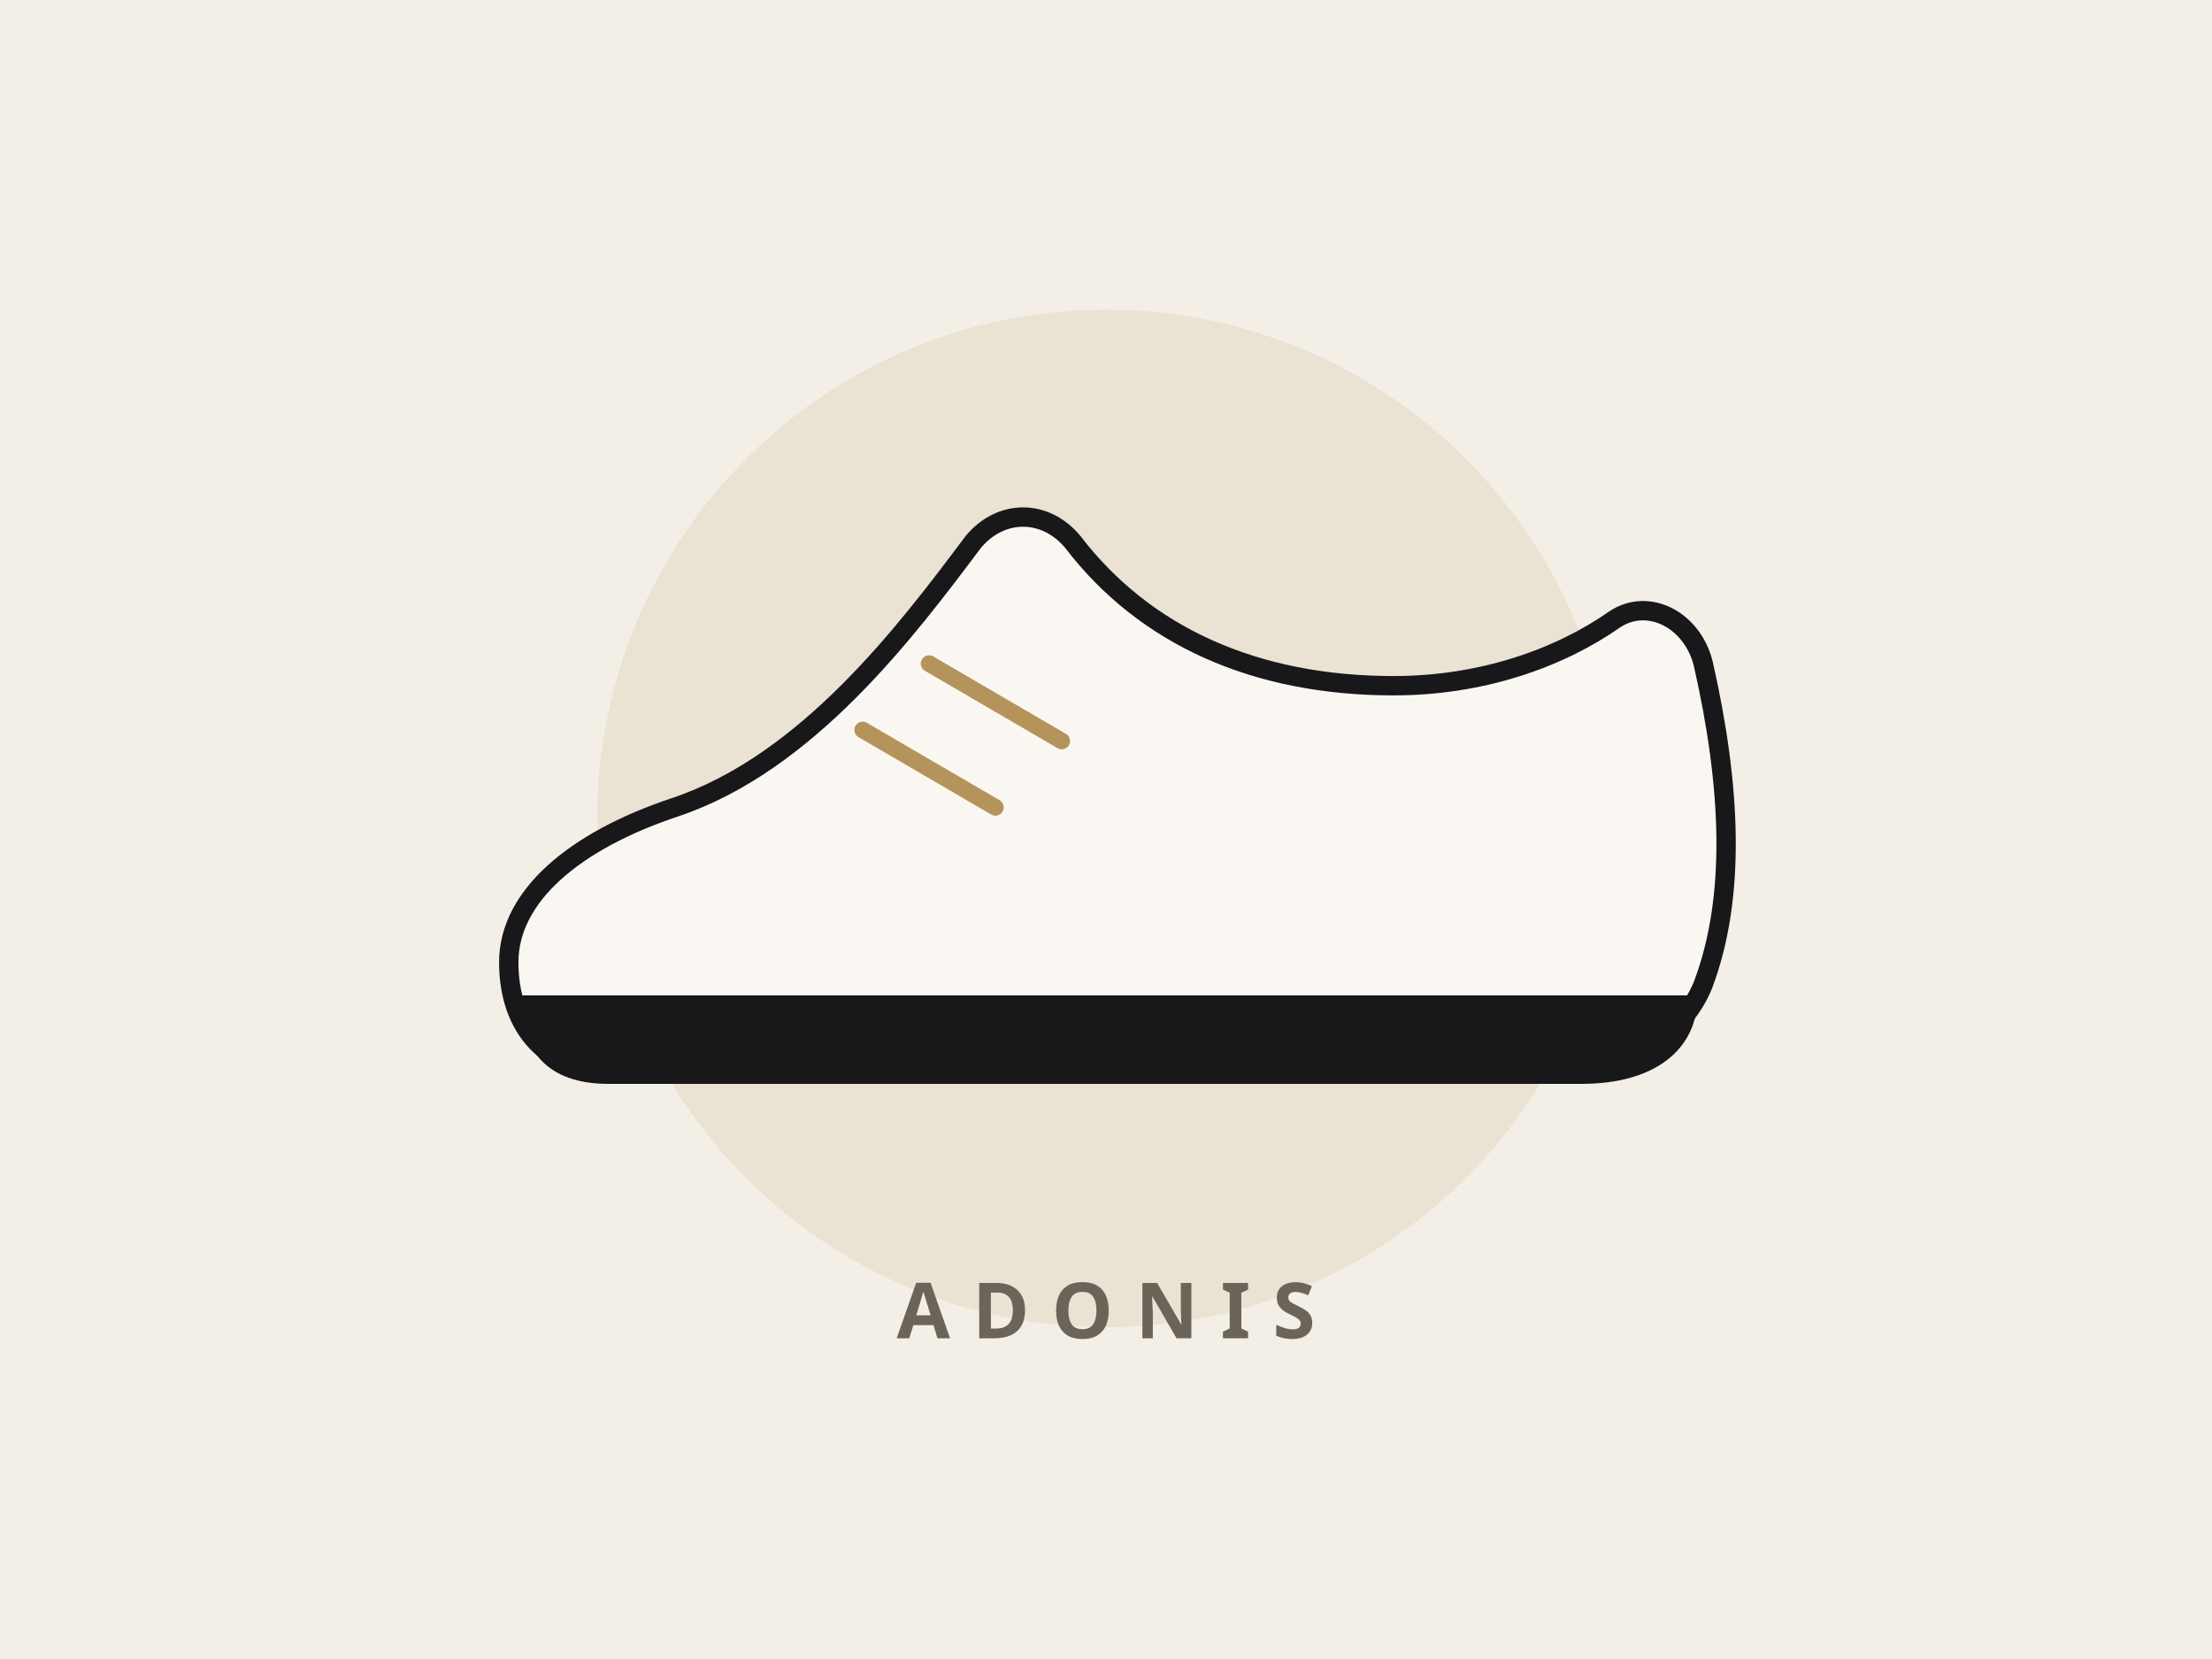
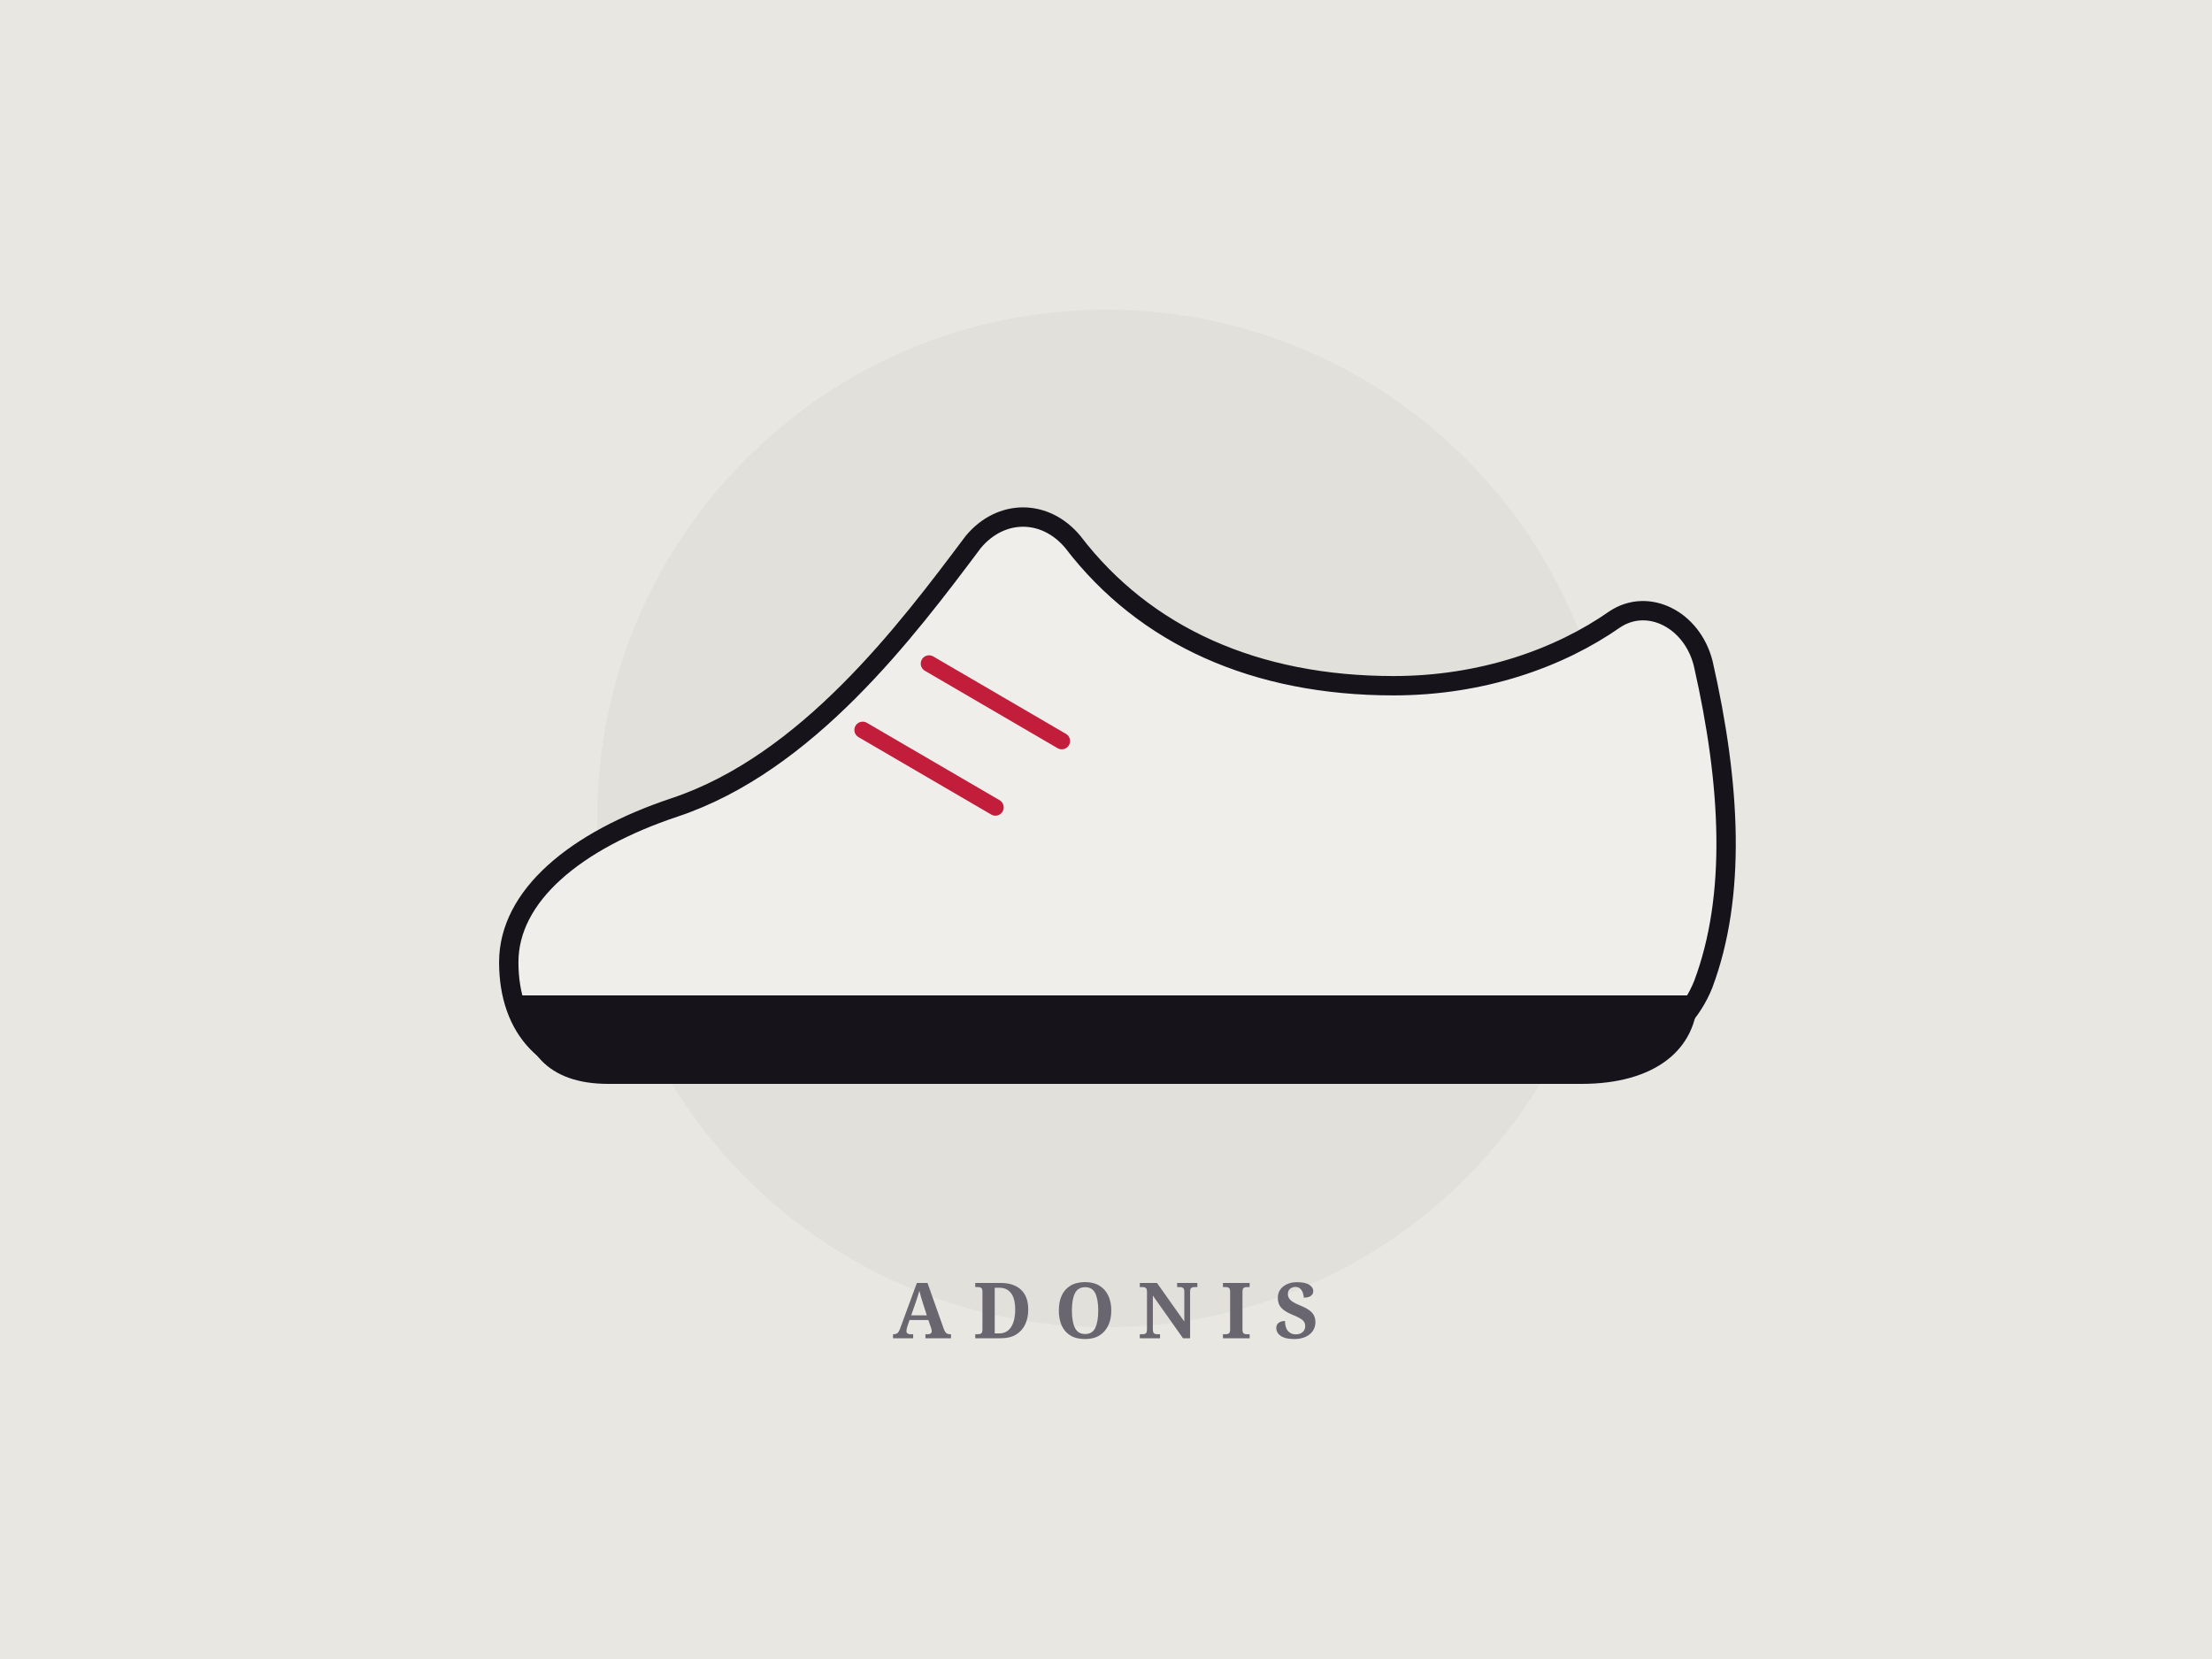
<svg xmlns="http://www.w3.org/2000/svg" viewBox="0 0 400 300" fill="none">
-   <rect width="400" height="300" fill="#F4EFE6" />
-   <circle cx="200" cy="148" r="92" fill="#EAE2D3" />
-   <path d="M92 174C92 162 104 152 122 146C146 138 164 114 176 98C181 92 189 92 194 98C207 115 227 124 252 124C268 124 282 119 292 112C298 108 306 112 308 120C313 142 314 162 308 178C304 188 293 194 278 194H112C99 194 92 186 92 174Z" fill="#FAF7F2" stroke="#18181B" stroke-width="3.5" stroke-linejoin="round" />
-   <path d="M94 180H307C307 190 299 196 286 196H110C99 196 94 190 94 180Z" fill="#18181B" />
-   <path d="M168 120L192 134M156 132L180 146" stroke="#B5945B" stroke-width="3" stroke-linecap="round" />
-   <text x="200" y="242" text-anchor="middle" font-family="sans-serif" font-size="14" font-weight="600" letter-spacing="4" fill="#6B6459">ADONIS</text>
+   <rect width="400" height="300" fill="#E8E7E2" />
+   <circle cx="200" cy="148" r="92" fill="#E2E0DB" />
+   <path d="M92 174C92 162 104 152 122 146C146 138 164 114 176 98C181 92 189 92 194 98C207 115 227 124 252 124C268 124 282 119 292 112C298 108 306 112 308 120C313 142 314 162 308 178C304 188 293 194 278 194H112C99 194 92 186 92 174Z" fill="#EFEEEA" stroke="#16141A" stroke-width="3.5" stroke-linejoin="round" />
+   <path d="M94 180H307C307 190 299 196 286 196H110C99 196 94 190 94 180Z" fill="#16141A" />
+   <path d="M168 120L192 134M156 132L180 146" stroke="#C21E3C" stroke-width="3" stroke-linecap="round" />
+   <text x="200" y="242" text-anchor="middle" font-family="serif" font-size="14" font-weight="600" letter-spacing="4" fill="#6A6670">ADONIS</text>
</svg>
